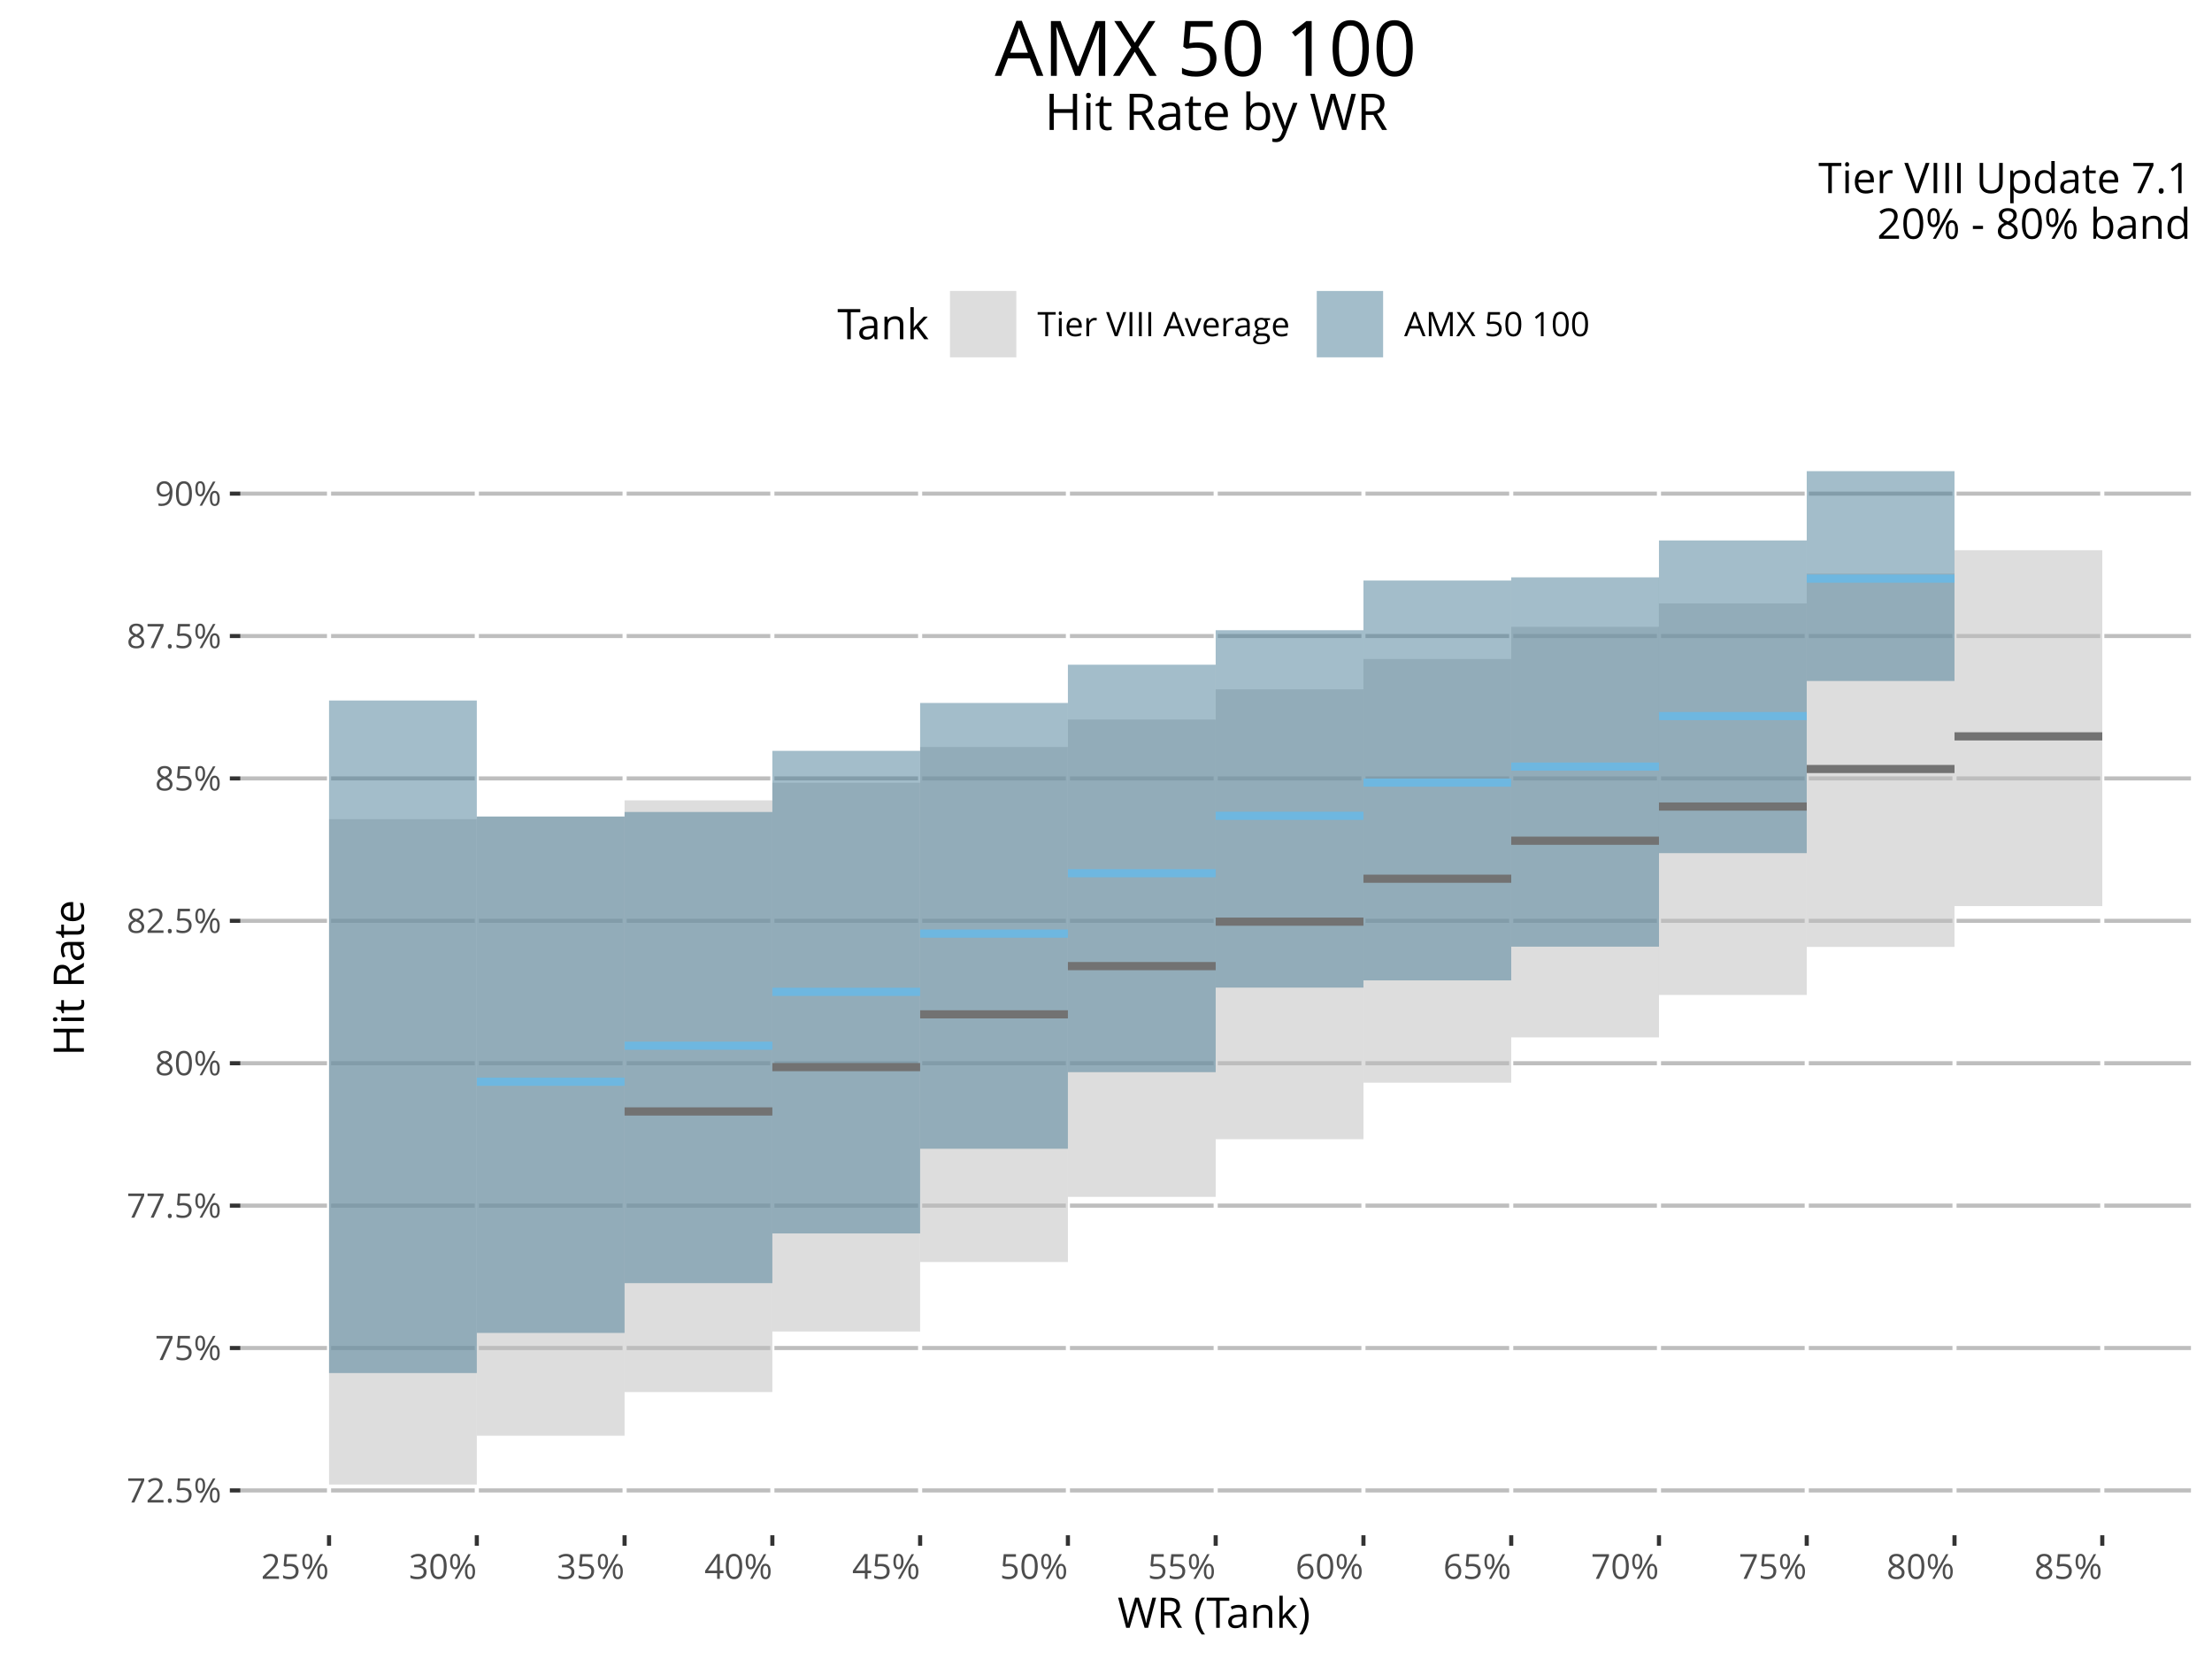
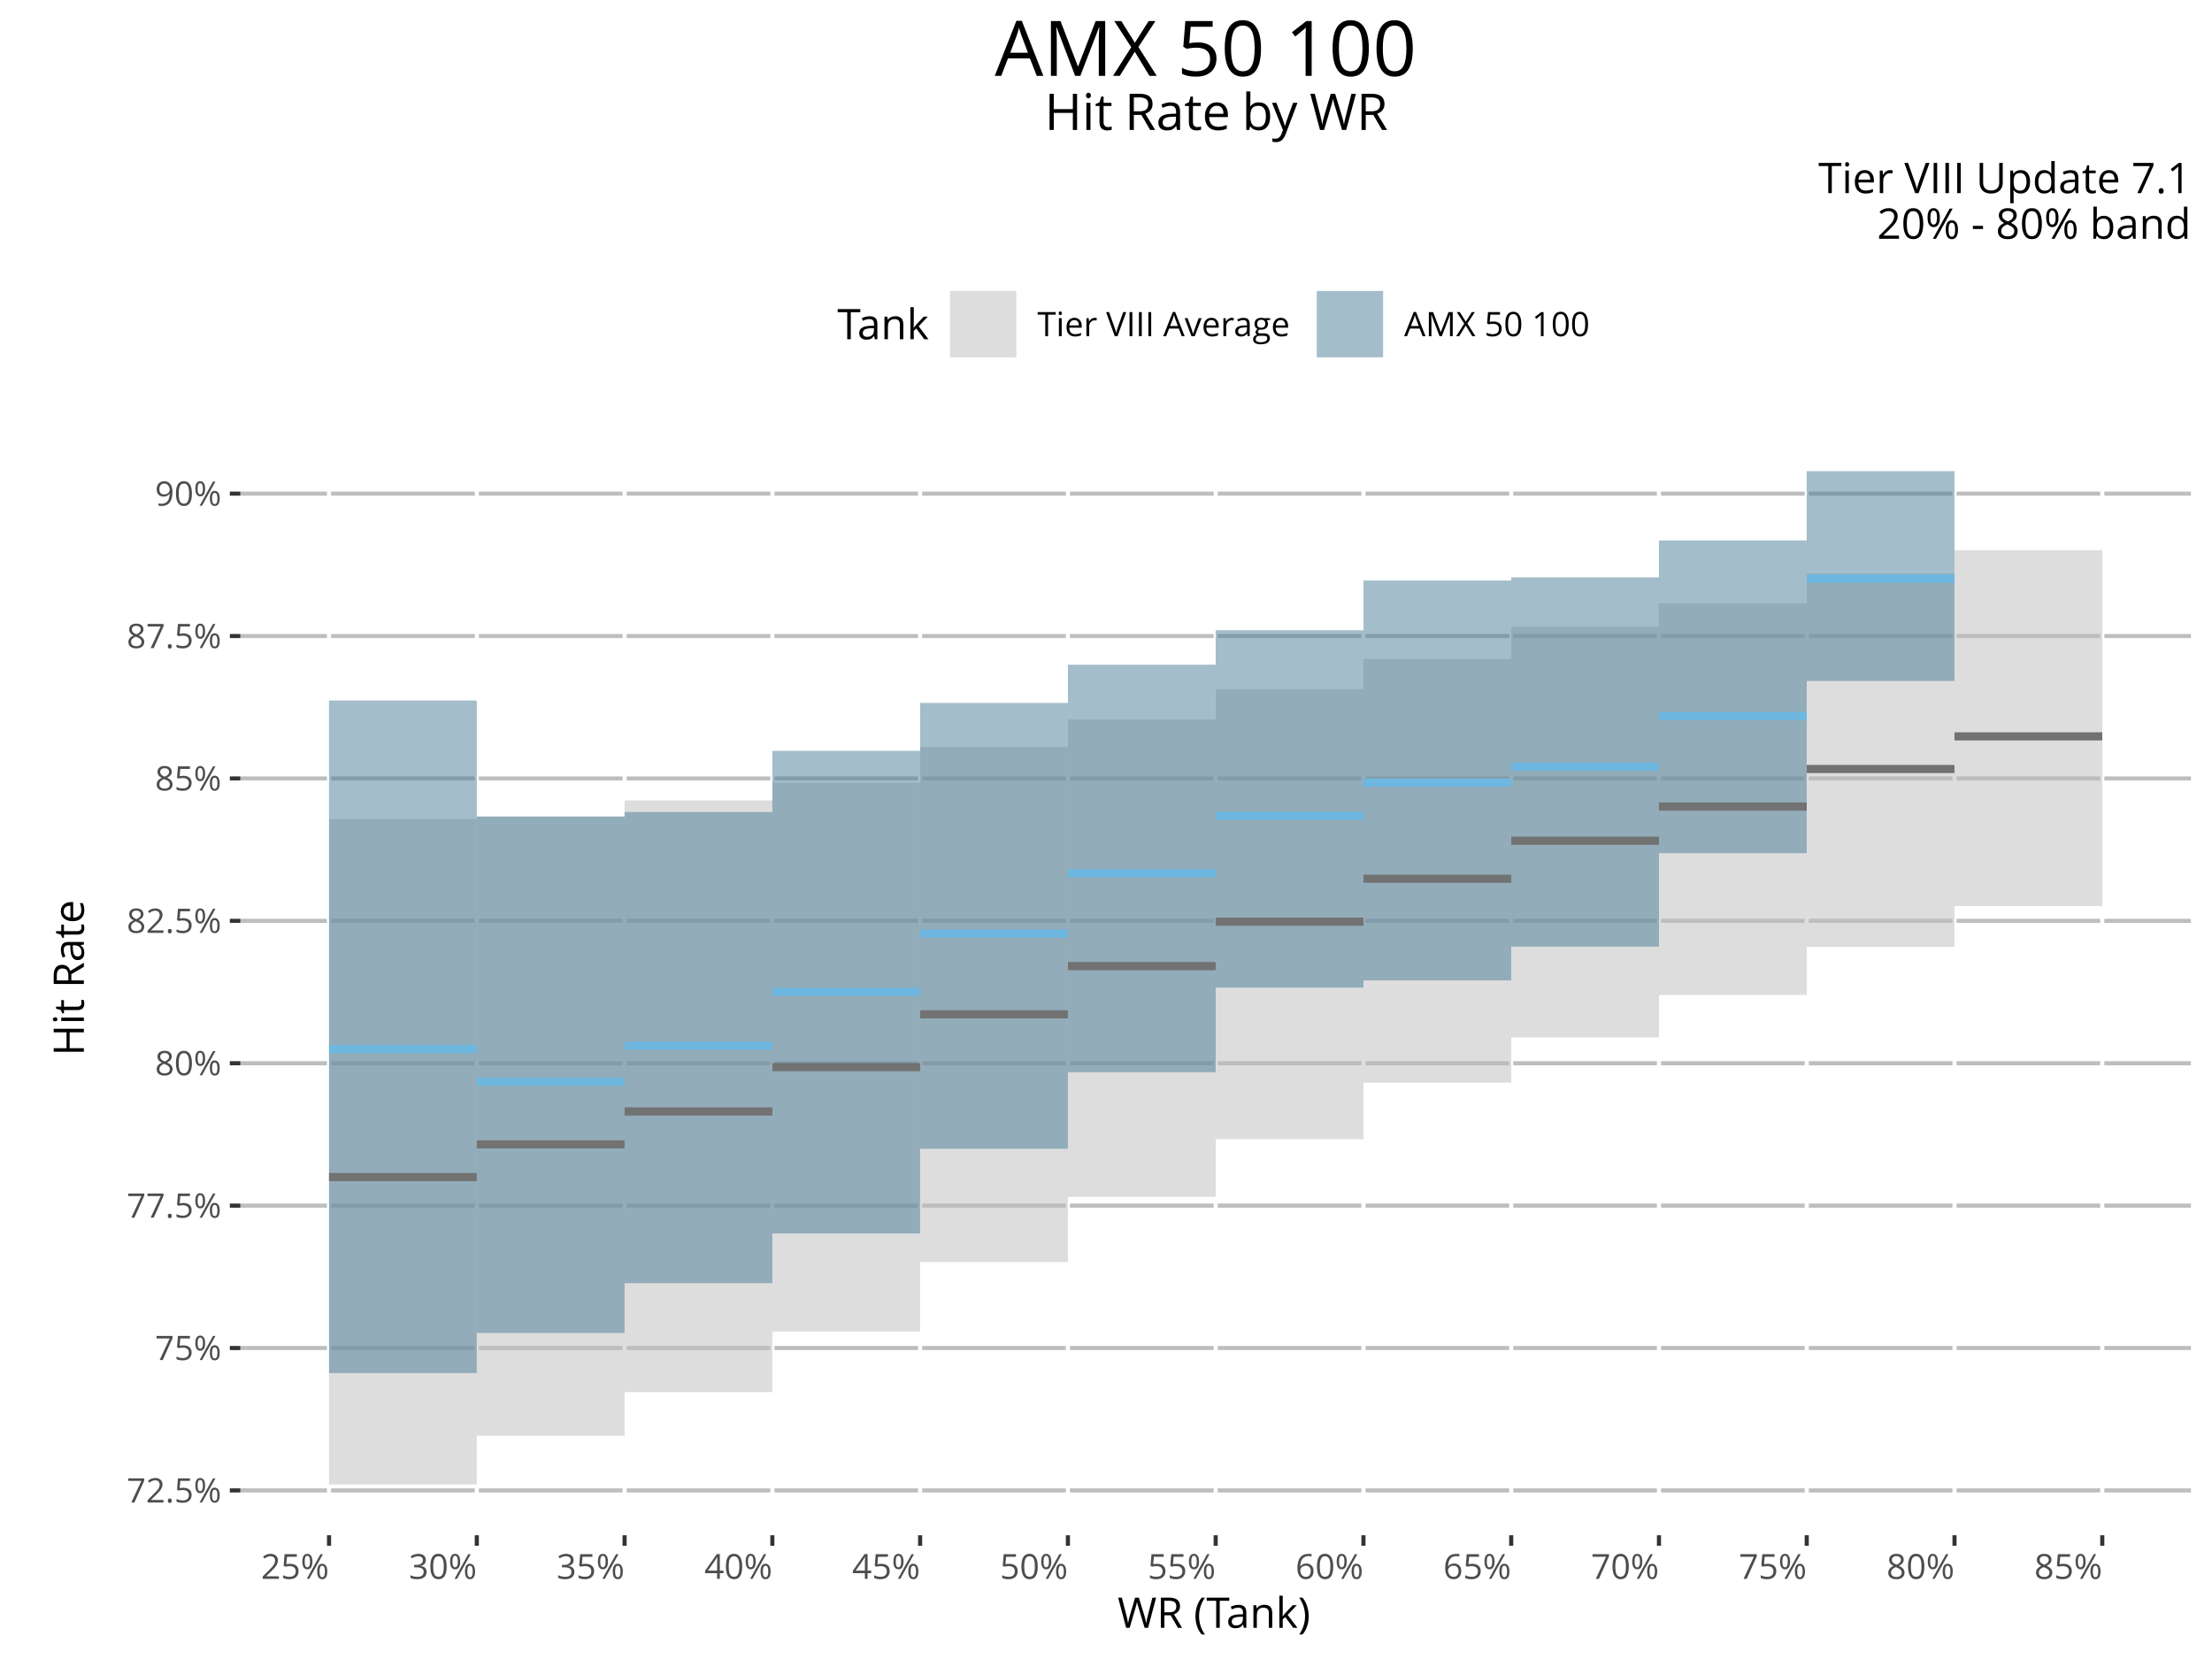
<svg xmlns="http://www.w3.org/2000/svg" viewBox="0 0 576.00 432.00">
  <defs>
    <style type="text/css">
    line, polyline, polygon, path, rect, circle {
      fill: none;
      stroke: #000000;
      stroke-linecap: round;
      stroke-linejoin: round;
      stroke-miterlimit: 10.00;
    }
  </style>
  </defs>
  <rect width="100%" height="100%" style="stroke: none; fill: #FFFFFF;" />
  <rect x="0.00" y="0.00" width="576.00" height="432.00" style="stroke-width: 1.07; stroke: #FFFFFF; fill: #FFFFFF;" />
  <defs>
    <clipPath id="cpNjIuNTl8NTcwLjUyfDM5OS43N3wxMDkuNDk=">
      <rect x="62.59" y="109.49" width="507.93" height="290.28" />
    </clipPath>
  </defs>
  <rect x="62.59" y="109.49" width="507.93" height="290.28" style="stroke-width: 1.07; stroke: none;" clip-path="url(#cpNjIuNTl8NTcwLjUyfDM5OS43N3wxMDkuNDk=)" />
  <polyline points="62.59,369.56 570.52,369.56 " style="stroke-width: 0.53; stroke: #FFFFFF; stroke-linecap: butt;" clip-path="url(#cpNjIuNTl8NTcwLjUyfDM5OS43N3wxMDkuNDk=)" />
  <polyline points="62.59,332.48 570.52,332.48 " style="stroke-width: 0.53; stroke: #FFFFFF; stroke-linecap: butt;" clip-path="url(#cpNjIuNTl8NTcwLjUyfDM5OS43N3wxMDkuNDk=)" />
  <polyline points="62.59,295.40 570.52,295.40 " style="stroke-width: 0.53; stroke: #FFFFFF; stroke-linecap: butt;" clip-path="url(#cpNjIuNTl8NTcwLjUyfDM5OS43N3wxMDkuNDk=)" />
  <polyline points="62.59,258.32 570.52,258.32 " style="stroke-width: 0.53; stroke: #FFFFFF; stroke-linecap: butt;" clip-path="url(#cpNjIuNTl8NTcwLjUyfDM5OS43N3wxMDkuNDk=)" />
  <polyline points="62.59,221.24 570.52,221.24 " style="stroke-width: 0.53; stroke: #FFFFFF; stroke-linecap: butt;" clip-path="url(#cpNjIuNTl8NTcwLjUyfDM5OS43N3wxMDkuNDk=)" />
  <polyline points="62.59,184.16 570.52,184.16 " style="stroke-width: 0.53; stroke: #FFFFFF; stroke-linecap: butt;" clip-path="url(#cpNjIuNTl8NTcwLjUyfDM5OS43N3wxMDkuNDk=)" />
  <polyline points="62.59,147.08 570.52,147.08 " style="stroke-width: 0.53; stroke: #FFFFFF; stroke-linecap: butt;" clip-path="url(#cpNjIuNTl8NTcwLjUyfDM5OS43N3wxMDkuNDk=)" />
  <polyline points="62.59,110.00 570.52,110.00 " style="stroke-width: 0.53; stroke: #FFFFFF; stroke-linecap: butt;" clip-path="url(#cpNjIuNTl8NTcwLjUyfDM5OS43N3wxMDkuNDk=)" />
  <polyline points="66.44,399.77 66.44,109.49 " style="stroke-width: 0.53; stroke: #FFFFFF; stroke-linecap: butt;" clip-path="url(#cpNjIuNTl8NTcwLjUyfDM5OS43N3wxMDkuNDk=)" />
  <polyline points="104.92,399.77 104.92,109.49 " style="stroke-width: 0.53; stroke: #FFFFFF; stroke-linecap: butt;" clip-path="url(#cpNjIuNTl8NTcwLjUyfDM5OS43N3wxMDkuNDk=)" />
  <polyline points="143.40,399.77 143.40,109.49 " style="stroke-width: 0.53; stroke: #FFFFFF; stroke-linecap: butt;" clip-path="url(#cpNjIuNTl8NTcwLjUyfDM5OS43N3wxMDkuNDk=)" />
  <polyline points="181.88,399.77 181.88,109.49 " style="stroke-width: 0.53; stroke: #FFFFFF; stroke-linecap: butt;" clip-path="url(#cpNjIuNTl8NTcwLjUyfDM5OS43N3wxMDkuNDk=)" />
  <polyline points="220.36,399.77 220.36,109.49 " style="stroke-width: 0.53; stroke: #FFFFFF; stroke-linecap: butt;" clip-path="url(#cpNjIuNTl8NTcwLjUyfDM5OS43N3wxMDkuNDk=)" />
  <polyline points="258.84,399.77 258.84,109.49 " style="stroke-width: 0.53; stroke: #FFFFFF; stroke-linecap: butt;" clip-path="url(#cpNjIuNTl8NTcwLjUyfDM5OS43N3wxMDkuNDk=)" />
  <polyline points="297.32,399.77 297.32,109.49 " style="stroke-width: 0.53; stroke: #FFFFFF; stroke-linecap: butt;" clip-path="url(#cpNjIuNTl8NTcwLjUyfDM5OS43N3wxMDkuNDk=)" />
  <polyline points="335.80,399.77 335.80,109.49 " style="stroke-width: 0.53; stroke: #FFFFFF; stroke-linecap: butt;" clip-path="url(#cpNjIuNTl8NTcwLjUyfDM5OS43N3wxMDkuNDk=)" />
  <polyline points="374.28,399.77 374.28,109.49 " style="stroke-width: 0.53; stroke: #FFFFFF; stroke-linecap: butt;" clip-path="url(#cpNjIuNTl8NTcwLjUyfDM5OS43N3wxMDkuNDk=)" />
  <polyline points="412.76,399.77 412.76,109.49 " style="stroke-width: 0.53; stroke: #FFFFFF; stroke-linecap: butt;" clip-path="url(#cpNjIuNTl8NTcwLjUyfDM5OS43N3wxMDkuNDk=)" />
  <polyline points="451.23,399.77 451.23,109.49 " style="stroke-width: 0.53; stroke: #FFFFFF; stroke-linecap: butt;" clip-path="url(#cpNjIuNTl8NTcwLjUyfDM5OS43N3wxMDkuNDk=)" />
  <polyline points="489.71,399.77 489.71,109.49 " style="stroke-width: 0.53; stroke: #FFFFFF; stroke-linecap: butt;" clip-path="url(#cpNjIuNTl8NTcwLjUyfDM5OS43N3wxMDkuNDk=)" />
  <polyline points="528.19,399.77 528.19,109.49 " style="stroke-width: 0.53; stroke: #FFFFFF; stroke-linecap: butt;" clip-path="url(#cpNjIuNTl8NTcwLjUyfDM5OS43N3wxMDkuNDk=)" />
  <polyline points="566.67,399.77 566.67,109.49 " style="stroke-width: 0.53; stroke: #FFFFFF; stroke-linecap: butt;" clip-path="url(#cpNjIuNTl8NTcwLjUyfDM5OS43N3wxMDkuNDk=)" />
  <polyline points="62.59,388.10 570.52,388.10 " style="stroke-width: 1.07; stroke: #BEBEBE; stroke-linecap: butt;" clip-path="url(#cpNjIuNTl8NTcwLjUyfDM5OS43N3wxMDkuNDk=)" />
  <polyline points="62.59,351.02 570.52,351.02 " style="stroke-width: 1.07; stroke: #BEBEBE; stroke-linecap: butt;" clip-path="url(#cpNjIuNTl8NTcwLjUyfDM5OS43N3wxMDkuNDk=)" />
  <polyline points="62.59,313.94 570.52,313.94 " style="stroke-width: 1.07; stroke: #BEBEBE; stroke-linecap: butt;" clip-path="url(#cpNjIuNTl8NTcwLjUyfDM5OS43N3wxMDkuNDk=)" />
  <polyline points="62.59,276.86 570.52,276.86 " style="stroke-width: 1.07; stroke: #BEBEBE; stroke-linecap: butt;" clip-path="url(#cpNjIuNTl8NTcwLjUyfDM5OS43N3wxMDkuNDk=)" />
  <polyline points="62.59,239.78 570.52,239.78 " style="stroke-width: 1.07; stroke: #BEBEBE; stroke-linecap: butt;" clip-path="url(#cpNjIuNTl8NTcwLjUyfDM5OS43N3wxMDkuNDk=)" />
  <polyline points="62.59,202.70 570.52,202.70 " style="stroke-width: 1.07; stroke: #BEBEBE; stroke-linecap: butt;" clip-path="url(#cpNjIuNTl8NTcwLjUyfDM5OS43N3wxMDkuNDk=)" />
  <polyline points="62.59,165.62 570.52,165.62 " style="stroke-width: 1.07; stroke: #BEBEBE; stroke-linecap: butt;" clip-path="url(#cpNjIuNTl8NTcwLjUyfDM5OS43N3wxMDkuNDk=)" />
  <polyline points="62.59,128.54 570.52,128.54 " style="stroke-width: 1.07; stroke: #BEBEBE; stroke-linecap: butt;" clip-path="url(#cpNjIuNTl8NTcwLjUyfDM5OS43N3wxMDkuNDk=)" />
  <polyline points="85.68,399.77 85.68,109.49 " style="stroke-width: 1.07; stroke: #FFFFFF; stroke-linecap: butt;" clip-path="url(#cpNjIuNTl8NTcwLjUyfDM5OS43N3wxMDkuNDk=)" />
  <polyline points="124.16,399.77 124.16,109.49 " style="stroke-width: 1.07; stroke: #FFFFFF; stroke-linecap: butt;" clip-path="url(#cpNjIuNTl8NTcwLjUyfDM5OS43N3wxMDkuNDk=)" />
  <polyline points="162.64,399.77 162.64,109.49 " style="stroke-width: 1.07; stroke: #FFFFFF; stroke-linecap: butt;" clip-path="url(#cpNjIuNTl8NTcwLjUyfDM5OS43N3wxMDkuNDk=)" />
  <polyline points="201.12,399.77 201.12,109.49 " style="stroke-width: 1.07; stroke: #FFFFFF; stroke-linecap: butt;" clip-path="url(#cpNjIuNTl8NTcwLjUyfDM5OS43N3wxMDkuNDk=)" />
  <polyline points="239.60,399.77 239.60,109.49 " style="stroke-width: 1.07; stroke: #FFFFFF; stroke-linecap: butt;" clip-path="url(#cpNjIuNTl8NTcwLjUyfDM5OS43N3wxMDkuNDk=)" />
  <polyline points="278.08,399.77 278.08,109.49 " style="stroke-width: 1.07; stroke: #FFFFFF; stroke-linecap: butt;" clip-path="url(#cpNjIuNTl8NTcwLjUyfDM5OS43N3wxMDkuNDk=)" />
  <polyline points="316.56,399.77 316.56,109.49 " style="stroke-width: 1.07; stroke: #FFFFFF; stroke-linecap: butt;" clip-path="url(#cpNjIuNTl8NTcwLjUyfDM5OS43N3wxMDkuNDk=)" />
  <polyline points="355.04,399.77 355.04,109.49 " style="stroke-width: 1.07; stroke: #FFFFFF; stroke-linecap: butt;" clip-path="url(#cpNjIuNTl8NTcwLjUyfDM5OS43N3wxMDkuNDk=)" />
  <polyline points="393.52,399.77 393.52,109.49 " style="stroke-width: 1.07; stroke: #FFFFFF; stroke-linecap: butt;" clip-path="url(#cpNjIuNTl8NTcwLjUyfDM5OS43N3wxMDkuNDk=)" />
  <polyline points="431.99,399.77 431.99,109.49 " style="stroke-width: 1.07; stroke: #FFFFFF; stroke-linecap: butt;" clip-path="url(#cpNjIuNTl8NTcwLjUyfDM5OS43N3wxMDkuNDk=)" />
  <polyline points="470.47,399.77 470.47,109.49 " style="stroke-width: 1.07; stroke: #FFFFFF; stroke-linecap: butt;" clip-path="url(#cpNjIuNTl8NTcwLjUyfDM5OS43N3wxMDkuNDk=)" />
  <polyline points="508.95,399.77 508.95,109.49 " style="stroke-width: 1.07; stroke: #FFFFFF; stroke-linecap: butt;" clip-path="url(#cpNjIuNTl8NTcwLjUyfDM5OS43N3wxMDkuNDk=)" />
  <polyline points="547.43,399.77 547.43,109.49 " style="stroke-width: 1.07; stroke: #FFFFFF; stroke-linecap: butt;" clip-path="url(#cpNjIuNTl8NTcwLjUyfDM5OS43N3wxMDkuNDk=)" />
  <rect x="85.68" y="213.29" width="38.48" height="173.28" style="stroke-width: 0.00; stroke: none; stroke-linecap: square; stroke-linejoin: miter; fill: #BDBDBD; fill-opacity: 0.50;" clip-path="url(#cpNjIuNTl8NTcwLjUyfDM5OS43N3wxMDkuNDk=)" />
  <rect x="124.16" y="212.66" width="38.48" height="161.20" style="stroke-width: 0.00; stroke: none; stroke-linecap: square; stroke-linejoin: miter; fill: #BDBDBD; fill-opacity: 0.50;" clip-path="url(#cpNjIuNTl8NTcwLjUyfDM5OS43N3wxMDkuNDk=)" />
  <rect x="162.64" y="208.41" width="38.48" height="154.08" style="stroke-width: 0.00; stroke: none; stroke-linecap: square; stroke-linejoin: miter; fill: #BDBDBD; fill-opacity: 0.50;" clip-path="url(#cpNjIuNTl8NTcwLjUyfDM5OS43N3wxMDkuNDk=)" />
  <rect x="201.12" y="203.82" width="38.48" height="142.91" style="stroke-width: 0.00; stroke: none; stroke-linecap: square; stroke-linejoin: miter; fill: #BDBDBD; fill-opacity: 0.50;" clip-path="url(#cpNjIuNTl8NTcwLjUyfDM5OS43N3wxMDkuNDk=)" />
  <rect x="239.60" y="194.51" width="38.48" height="134.12" style="stroke-width: 0.00; stroke: none; stroke-linecap: square; stroke-linejoin: miter; fill: #BDBDBD; fill-opacity: 0.50;" clip-path="url(#cpNjIuNTl8NTcwLjUyfDM5OS43N3wxMDkuNDk=)" />
  <rect x="278.08" y="187.37" width="38.48" height="124.29" style="stroke-width: 0.00; stroke: none; stroke-linecap: square; stroke-linejoin: miter; fill: #BDBDBD; fill-opacity: 0.50;" clip-path="url(#cpNjIuNTl8NTcwLjUyfDM5OS43N3wxMDkuNDk=)" />
  <rect x="316.56" y="179.50" width="38.48" height="117.15" style="stroke-width: 0.00; stroke: none; stroke-linecap: square; stroke-linejoin: miter; fill: #BDBDBD; fill-opacity: 0.50;" clip-path="url(#cpNjIuNTl8NTcwLjUyfDM5OS43N3wxMDkuNDk=)" />
  <rect x="355.04" y="171.60" width="38.48" height="110.33" style="stroke-width: 0.00; stroke: none; stroke-linecap: square; stroke-linejoin: miter; fill: #BDBDBD; fill-opacity: 0.50;" clip-path="url(#cpNjIuNTl8NTcwLjUyfDM5OS43N3wxMDkuNDk=)" />
  <rect x="393.52" y="163.21" width="38.48" height="106.92" style="stroke-width: 0.00; stroke: none; stroke-linecap: square; stroke-linejoin: miter; fill: #BDBDBD; fill-opacity: 0.50;" clip-path="url(#cpNjIuNTl8NTcwLjUyfDM5OS43N3wxMDkuNDk=)" />
  <rect x="431.99" y="157.12" width="38.48" height="101.96" style="stroke-width: 0.00; stroke: none; stroke-linecap: square; stroke-linejoin: miter; fill: #BDBDBD; fill-opacity: 0.50;" clip-path="url(#cpNjIuNTl8NTcwLjUyfDM5OS43N3wxMDkuNDk=)" />
  <rect x="470.47" y="149.36" width="38.48" height="97.21" style="stroke-width: 0.00; stroke: none; stroke-linecap: square; stroke-linejoin: miter; fill: #BDBDBD; fill-opacity: 0.50;" clip-path="url(#cpNjIuNTl8NTcwLjUyfDM5OS43N3wxMDkuNDk=)" />
  <rect x="508.95" y="143.27" width="38.48" height="92.67" style="stroke-width: 0.00; stroke: none; stroke-linecap: square; stroke-linejoin: miter; fill: #BDBDBD; fill-opacity: 0.50;" clip-path="url(#cpNjIuNTl8NTcwLjUyfDM5OS43N3wxMDkuNDk=)" />
  <rect x="85.68" y="182.41" width="38.48" height="175.13" style="stroke-width: 0.00; stroke: none; stroke-linecap: square; stroke-linejoin: miter; fill: #497D97; fill-opacity: 0.50;" clip-path="url(#cpNjIuNTl8NTcwLjUyfDM5OS43N3wxMDkuNDk=)" />
  <rect x="124.16" y="212.61" width="38.48" height="134.48" style="stroke-width: 0.00; stroke: none; stroke-linecap: square; stroke-linejoin: miter; fill: #497D97; fill-opacity: 0.50;" clip-path="url(#cpNjIuNTl8NTcwLjUyfDM5OS43N3wxMDkuNDk=)" />
  <rect x="162.64" y="211.44" width="38.48" height="122.69" style="stroke-width: 0.00; stroke: none; stroke-linecap: square; stroke-linejoin: miter; fill: #497D97; fill-opacity: 0.50;" clip-path="url(#cpNjIuNTl8NTcwLjUyfDM5OS43N3wxMDkuNDk=)" />
  <rect x="201.12" y="195.52" width="38.48" height="125.66" style="stroke-width: 0.00; stroke: none; stroke-linecap: square; stroke-linejoin: miter; fill: #497D97; fill-opacity: 0.50;" clip-path="url(#cpNjIuNTl8NTcwLjUyfDM5OS43N3wxMDkuNDk=)" />
  <rect x="239.60" y="183.05" width="38.48" height="116.08" style="stroke-width: 0.00; stroke: none; stroke-linecap: square; stroke-linejoin: miter; fill: #497D97; fill-opacity: 0.50;" clip-path="url(#cpNjIuNTl8NTcwLjUyfDM5OS43N3wxMDkuNDk=)" />
  <rect x="278.08" y="173.09" width="38.48" height="106.10" style="stroke-width: 0.00; stroke: none; stroke-linecap: square; stroke-linejoin: miter; fill: #497D97; fill-opacity: 0.50;" clip-path="url(#cpNjIuNTl8NTcwLjUyfDM5OS43N3wxMDkuNDk=)" />
  <rect x="316.56" y="164.11" width="38.48" height="93.06" style="stroke-width: 0.00; stroke: none; stroke-linecap: square; stroke-linejoin: miter; fill: #497D97; fill-opacity: 0.50;" clip-path="url(#cpNjIuNTl8NTcwLjUyfDM5OS43N3wxMDkuNDk=)" />
  <rect x="355.04" y="151.17" width="38.48" height="104.12" style="stroke-width: 0.00; stroke: none; stroke-linecap: square; stroke-linejoin: miter; fill: #497D97; fill-opacity: 0.50;" clip-path="url(#cpNjIuNTl8NTcwLjUyfDM5OS43N3wxMDkuNDk=)" />
  <rect x="393.52" y="150.34" width="38.48" height="96.17" style="stroke-width: 0.00; stroke: none; stroke-linecap: square; stroke-linejoin: miter; fill: #497D97; fill-opacity: 0.50;" clip-path="url(#cpNjIuNTl8NTcwLjUyfDM5OS43N3wxMDkuNDk=)" />
  <rect x="431.99" y="140.73" width="38.48" height="81.43" style="stroke-width: 0.00; stroke: none; stroke-linecap: square; stroke-linejoin: miter; fill: #497D97; fill-opacity: 0.50;" clip-path="url(#cpNjIuNTl8NTcwLjUyfDM5OS43N3wxMDkuNDk=)" />
  <rect x="470.47" y="122.69" width="38.48" height="54.64" style="stroke-width: 0.00; stroke: none; stroke-linecap: square; stroke-linejoin: miter; fill: #497D97; fill-opacity: 0.50;" clip-path="url(#cpNjIuNTl8NTcwLjUyfDM5OS43N3wxMDkuNDk=)" />
+   <line x1="85.68" y1="306.51" x2="124.16" y2="306.51" style="stroke-width: 2.13; stroke: #727272; stroke-linecap: butt;" clip-path="url(#cpNjIuNTl8NTcwLjUyfDM5OS43N3wxMDkuNDk=)" />
+   <line x1="124.16" y1="298.00" x2="162.64" y2="298.00" style="stroke-width: 2.13; stroke: #727272; stroke-linecap: butt;" clip-path="url(#cpNjIuNTl8NTcwLjUyfDM5OS43N3wxMDkuNDk=)" />
  <line x1="162.64" y1="289.42" x2="201.12" y2="289.42" style="stroke-width: 2.13; stroke: #727272; stroke-linecap: butt;" clip-path="url(#cpNjIuNTl8NTcwLjUyfDM5OS43N3wxMDkuNDk=)" />
  <line x1="201.12" y1="277.88" x2="239.60" y2="277.88" style="stroke-width: 2.13; stroke: #727272; stroke-linecap: butt;" clip-path="url(#cpNjIuNTl8NTcwLjUyfDM5OS43N3wxMDkuNDk=)" />
  <line x1="239.60" y1="264.13" x2="278.08" y2="264.13" style="stroke-width: 2.13; stroke: #727272; stroke-linecap: butt;" clip-path="url(#cpNjIuNTl8NTcwLjUyfDM5OS43N3wxMDkuNDk=)" />
  <line x1="278.08" y1="251.57" x2="316.56" y2="251.57" style="stroke-width: 2.13; stroke: #727272; stroke-linecap: butt;" clip-path="url(#cpNjIuNTl8NTcwLjUyfDM5OS43N3wxMDkuNDk=)" />
  <line x1="316.56" y1="240.00" x2="355.04" y2="240.00" style="stroke-width: 2.13; stroke: #727272; stroke-linecap: butt;" clip-path="url(#cpNjIuNTl8NTcwLjUyfDM5OS43N3wxMDkuNDk=)" />
  <line x1="355.04" y1="228.82" x2="393.52" y2="228.82" style="stroke-width: 2.13; stroke: #727272; stroke-linecap: butt;" clip-path="url(#cpNjIuNTl8NTcwLjUyfDM5OS43N3wxMDkuNDk=)" />
  <line x1="393.52" y1="218.92" x2="431.99" y2="218.92" style="stroke-width: 2.13; stroke: #727272; stroke-linecap: butt;" clip-path="url(#cpNjIuNTl8NTcwLjUyfDM5OS43N3wxMDkuNDk=)" />
  <line x1="431.99" y1="210.02" x2="470.47" y2="210.02" style="stroke-width: 2.13; stroke: #727272; stroke-linecap: butt;" clip-path="url(#cpNjIuNTl8NTcwLjUyfDM5OS43N3wxMDkuNDk=)" />
  <line x1="470.47" y1="200.25" x2="508.95" y2="200.25" style="stroke-width: 2.13; stroke: #727272; stroke-linecap: butt;" clip-path="url(#cpNjIuNTl8NTcwLjUyfDM5OS43N3wxMDkuNDk=)" />
  <line x1="508.95" y1="191.75" x2="547.43" y2="191.75" style="stroke-width: 2.13; stroke: #727272; stroke-linecap: butt;" clip-path="url(#cpNjIuNTl8NTcwLjUyfDM5OS43N3wxMDkuNDk=)" />
+   <line x1="85.68" y1="273.17" x2="124.16" y2="273.17" style="stroke-width: 2.13; stroke: #6EB7E0; stroke-linecap: butt;" clip-path="url(#cpNjIuNTl8NTcwLjUyfDM5OS43N3wxMDkuNDk=)" />
  <line x1="124.16" y1="281.68" x2="162.64" y2="281.68" style="stroke-width: 2.13; stroke: #6EB7E0; stroke-linecap: butt;" clip-path="url(#cpNjIuNTl8NTcwLjUyfDM5OS43N3wxMDkuNDk=)" />
  <line x1="162.64" y1="272.30" x2="201.12" y2="272.30" style="stroke-width: 2.13; stroke: #6EB7E0; stroke-linecap: butt;" clip-path="url(#cpNjIuNTl8NTcwLjUyfDM5OS43N3wxMDkuNDk=)" />
  <line x1="201.12" y1="258.27" x2="239.60" y2="258.27" style="stroke-width: 2.13; stroke: #6EB7E0; stroke-linecap: butt;" clip-path="url(#cpNjIuNTl8NTcwLjUyfDM5OS43N3wxMDkuNDk=)" />
  <line x1="239.60" y1="243.11" x2="278.08" y2="243.11" style="stroke-width: 2.13; stroke: #6EB7E0; stroke-linecap: butt;" clip-path="url(#cpNjIuNTl8NTcwLjUyfDM5OS43N3wxMDkuNDk=)" />
  <line x1="278.08" y1="227.38" x2="316.56" y2="227.38" style="stroke-width: 2.13; stroke: #6EB7E0; stroke-linecap: butt;" clip-path="url(#cpNjIuNTl8NTcwLjUyfDM5OS43N3wxMDkuNDk=)" />
  <line x1="316.56" y1="212.44" x2="355.04" y2="212.44" style="stroke-width: 2.13; stroke: #6EB7E0; stroke-linecap: butt;" clip-path="url(#cpNjIuNTl8NTcwLjUyfDM5OS43N3wxMDkuNDk=)" />
  <line x1="355.04" y1="203.79" x2="393.52" y2="203.79" style="stroke-width: 2.13; stroke: #6EB7E0; stroke-linecap: butt;" clip-path="url(#cpNjIuNTl8NTcwLjUyfDM5OS43N3wxMDkuNDk=)" />
  <line x1="393.52" y1="199.62" x2="431.99" y2="199.62" style="stroke-width: 2.13; stroke: #6EB7E0; stroke-linecap: butt;" clip-path="url(#cpNjIuNTl8NTcwLjUyfDM5OS43N3wxMDkuNDk=)" />
  <line x1="431.99" y1="186.47" x2="470.47" y2="186.47" style="stroke-width: 2.13; stroke: #6EB7E0; stroke-linecap: butt;" clip-path="url(#cpNjIuNTl8NTcwLjUyfDM5OS43N3wxMDkuNDk=)" />
  <line x1="470.47" y1="150.67" x2="508.95" y2="150.67" style="stroke-width: 2.13; stroke: #6EB7E0; stroke-linecap: butt;" clip-path="url(#cpNjIuNTl8NTcwLjUyfDM5OS43N3wxMDkuNDk=)" />
  <defs>
    <clipPath id="cpMC4wMHw1NzYuMDB8NDMyLjAwfDAuMDA=">
      <rect x="0.00" y="0.00" width="576.00" height="432.00" />
    </clipPath>
  </defs>
  <g clip-path="url(#cpMC4wMHw1NzYuMDB8NDMyLjAwfDAuMDA=)">
    <text x="32.98" y="391.24" style="font-size: 8.80px; fill: #4D4D4D; font-family: Open Sans;" textLength="24.68px" lengthAdjust="spacingAndGlyphs">72.5%</text>
  </g>
  <g clip-path="url(#cpMC4wMHw1NzYuMDB8NDMyLjAwfDAuMDA=)">
    <text x="40.35" y="354.16" style="font-size: 8.80px; fill: #4D4D4D; font-family: Open Sans;" textLength="17.31px" lengthAdjust="spacingAndGlyphs">75%</text>
  </g>
  <g clip-path="url(#cpMC4wMHw1NzYuMDB8NDMyLjAwfDAuMDA=)">
    <text x="32.98" y="317.08" style="font-size: 8.80px; fill: #4D4D4D; font-family: Open Sans;" textLength="24.68px" lengthAdjust="spacingAndGlyphs">77.5%</text>
  </g>
  <g clip-path="url(#cpMC4wMHw1NzYuMDB8NDMyLjAwfDAuMDA=)">
    <text x="40.35" y="280.00" style="font-size: 8.80px; fill: #4D4D4D; font-family: Open Sans;" textLength="17.31px" lengthAdjust="spacingAndGlyphs">80%</text>
  </g>
  <g clip-path="url(#cpMC4wMHw1NzYuMDB8NDMyLjAwfDAuMDA=)">
    <text x="32.98" y="242.92" style="font-size: 8.80px; fill: #4D4D4D; font-family: Open Sans;" textLength="24.68px" lengthAdjust="spacingAndGlyphs">82.5%</text>
  </g>
  <g clip-path="url(#cpMC4wMHw1NzYuMDB8NDMyLjAwfDAuMDA=)">
    <text x="40.35" y="205.84" style="font-size: 8.80px; fill: #4D4D4D; font-family: Open Sans;" textLength="17.31px" lengthAdjust="spacingAndGlyphs">85%</text>
  </g>
  <g clip-path="url(#cpMC4wMHw1NzYuMDB8NDMyLjAwfDAuMDA=)">
    <text x="32.98" y="168.76" style="font-size: 8.80px; fill: #4D4D4D; font-family: Open Sans;" textLength="24.68px" lengthAdjust="spacingAndGlyphs">87.5%</text>
  </g>
  <g clip-path="url(#cpMC4wMHw1NzYuMDB8NDMyLjAwfDAuMDA=)">
    <text x="40.35" y="131.68" style="font-size: 8.80px; fill: #4D4D4D; font-family: Open Sans;" textLength="17.31px" lengthAdjust="spacingAndGlyphs">90%</text>
  </g>
  <polyline points="59.85,388.10 62.59,388.10 " style="stroke-width: 1.07; stroke: #333333; stroke-linecap: butt;" clip-path="url(#cpMC4wMHw1NzYuMDB8NDMyLjAwfDAuMDA=)" />
  <polyline points="59.85,351.02 62.59,351.02 " style="stroke-width: 1.07; stroke: #333333; stroke-linecap: butt;" clip-path="url(#cpMC4wMHw1NzYuMDB8NDMyLjAwfDAuMDA=)" />
  <polyline points="59.85,313.94 62.59,313.94 " style="stroke-width: 1.07; stroke: #333333; stroke-linecap: butt;" clip-path="url(#cpMC4wMHw1NzYuMDB8NDMyLjAwfDAuMDA=)" />
  <polyline points="59.85,276.86 62.59,276.86 " style="stroke-width: 1.07; stroke: #333333; stroke-linecap: butt;" clip-path="url(#cpMC4wMHw1NzYuMDB8NDMyLjAwfDAuMDA=)" />
  <polyline points="59.85,239.78 62.59,239.78 " style="stroke-width: 1.07; stroke: #333333; stroke-linecap: butt;" clip-path="url(#cpMC4wMHw1NzYuMDB8NDMyLjAwfDAuMDA=)" />
  <polyline points="59.85,202.70 62.59,202.70 " style="stroke-width: 1.07; stroke: #333333; stroke-linecap: butt;" clip-path="url(#cpMC4wMHw1NzYuMDB8NDMyLjAwfDAuMDA=)" />
  <polyline points="59.85,165.62 62.59,165.62 " style="stroke-width: 1.07; stroke: #333333; stroke-linecap: butt;" clip-path="url(#cpMC4wMHw1NzYuMDB8NDMyLjAwfDAuMDA=)" />
  <polyline points="59.85,128.54 62.59,128.54 " style="stroke-width: 1.07; stroke: #333333; stroke-linecap: butt;" clip-path="url(#cpMC4wMHw1NzYuMDB8NDMyLjAwfDAuMDA=)" />
  <polyline points="85.68,402.51 85.68,399.77 " style="stroke-width: 1.07; stroke: #333333; stroke-linecap: butt;" clip-path="url(#cpMC4wMHw1NzYuMDB8NDMyLjAwfDAuMDA=)" />
  <polyline points="124.16,402.51 124.16,399.77 " style="stroke-width: 1.07; stroke: #333333; stroke-linecap: butt;" clip-path="url(#cpMC4wMHw1NzYuMDB8NDMyLjAwfDAuMDA=)" />
  <polyline points="162.64,402.51 162.64,399.77 " style="stroke-width: 1.07; stroke: #333333; stroke-linecap: butt;" clip-path="url(#cpMC4wMHw1NzYuMDB8NDMyLjAwfDAuMDA=)" />
  <polyline points="201.12,402.51 201.12,399.77 " style="stroke-width: 1.07; stroke: #333333; stroke-linecap: butt;" clip-path="url(#cpMC4wMHw1NzYuMDB8NDMyLjAwfDAuMDA=)" />
  <polyline points="239.60,402.51 239.60,399.77 " style="stroke-width: 1.07; stroke: #333333; stroke-linecap: butt;" clip-path="url(#cpMC4wMHw1NzYuMDB8NDMyLjAwfDAuMDA=)" />
  <polyline points="278.08,402.51 278.08,399.77 " style="stroke-width: 1.07; stroke: #333333; stroke-linecap: butt;" clip-path="url(#cpMC4wMHw1NzYuMDB8NDMyLjAwfDAuMDA=)" />
  <polyline points="316.56,402.51 316.56,399.77 " style="stroke-width: 1.07; stroke: #333333; stroke-linecap: butt;" clip-path="url(#cpMC4wMHw1NzYuMDB8NDMyLjAwfDAuMDA=)" />
  <polyline points="355.04,402.51 355.04,399.77 " style="stroke-width: 1.07; stroke: #333333; stroke-linecap: butt;" clip-path="url(#cpMC4wMHw1NzYuMDB8NDMyLjAwfDAuMDA=)" />
  <polyline points="393.52,402.51 393.52,399.77 " style="stroke-width: 1.07; stroke: #333333; stroke-linecap: butt;" clip-path="url(#cpMC4wMHw1NzYuMDB8NDMyLjAwfDAuMDA=)" />
  <polyline points="431.99,402.51 431.99,399.77 " style="stroke-width: 1.07; stroke: #333333; stroke-linecap: butt;" clip-path="url(#cpMC4wMHw1NzYuMDB8NDMyLjAwfDAuMDA=)" />
  <polyline points="470.47,402.51 470.47,399.77 " style="stroke-width: 1.07; stroke: #333333; stroke-linecap: butt;" clip-path="url(#cpMC4wMHw1NzYuMDB8NDMyLjAwfDAuMDA=)" />
  <polyline points="508.95,402.51 508.95,399.77 " style="stroke-width: 1.07; stroke: #333333; stroke-linecap: butt;" clip-path="url(#cpMC4wMHw1NzYuMDB8NDMyLjAwfDAuMDA=)" />
  <polyline points="547.43,402.51 547.43,399.77 " style="stroke-width: 1.07; stroke: #333333; stroke-linecap: butt;" clip-path="url(#cpMC4wMHw1NzYuMDB8NDMyLjAwfDAuMDA=)" />
  <g clip-path="url(#cpMC4wMHw1NzYuMDB8NDMyLjAwfDAuMDA=)">
    <text x="67.98" y="411.13" style="font-size: 9.00px; fill: #4D4D4D; font-family: Open Sans;" textLength="17.70px" lengthAdjust="spacingAndGlyphs">25%</text>
  </g>
  <g clip-path="url(#cpMC4wMHw1NzYuMDB8NDMyLjAwfDAuMDA=)">
    <text x="106.46" y="411.13" style="font-size: 9.00px; fill: #4D4D4D; font-family: Open Sans;" textLength="17.70px" lengthAdjust="spacingAndGlyphs">30%</text>
  </g>
  <g clip-path="url(#cpMC4wMHw1NzYuMDB8NDMyLjAwfDAuMDA=)">
    <text x="144.94" y="411.13" style="font-size: 9.00px; fill: #4D4D4D; font-family: Open Sans;" textLength="17.70px" lengthAdjust="spacingAndGlyphs">35%</text>
  </g>
  <g clip-path="url(#cpMC4wMHw1NzYuMDB8NDMyLjAwfDAuMDA=)">
    <text x="183.42" y="411.13" style="font-size: 9.00px; fill: #4D4D4D; font-family: Open Sans;" textLength="17.70px" lengthAdjust="spacingAndGlyphs">40%</text>
  </g>
  <g clip-path="url(#cpMC4wMHw1NzYuMDB8NDMyLjAwfDAuMDA=)">
    <text x="221.90" y="411.13" style="font-size: 9.00px; fill: #4D4D4D; font-family: Open Sans;" textLength="17.70px" lengthAdjust="spacingAndGlyphs">45%</text>
  </g>
  <g clip-path="url(#cpMC4wMHw1NzYuMDB8NDMyLjAwfDAuMDA=)">
    <text x="260.38" y="411.13" style="font-size: 9.00px; fill: #4D4D4D; font-family: Open Sans;" textLength="17.70px" lengthAdjust="spacingAndGlyphs">50%</text>
  </g>
  <g clip-path="url(#cpMC4wMHw1NzYuMDB8NDMyLjAwfDAuMDA=)">
    <text x="298.86" y="411.13" style="font-size: 9.00px; fill: #4D4D4D; font-family: Open Sans;" textLength="17.70px" lengthAdjust="spacingAndGlyphs">55%</text>
  </g>
  <g clip-path="url(#cpMC4wMHw1NzYuMDB8NDMyLjAwfDAuMDA=)">
    <text x="337.33" y="411.13" style="font-size: 9.00px; fill: #4D4D4D; font-family: Open Sans;" textLength="17.70px" lengthAdjust="spacingAndGlyphs">60%</text>
  </g>
  <g clip-path="url(#cpMC4wMHw1NzYuMDB8NDMyLjAwfDAuMDA=)">
    <text x="375.81" y="411.13" style="font-size: 9.00px; fill: #4D4D4D; font-family: Open Sans;" textLength="17.70px" lengthAdjust="spacingAndGlyphs">65%</text>
  </g>
  <g clip-path="url(#cpMC4wMHw1NzYuMDB8NDMyLjAwfDAuMDA=)">
    <text x="414.29" y="411.13" style="font-size: 9.00px; fill: #4D4D4D; font-family: Open Sans;" textLength="17.70px" lengthAdjust="spacingAndGlyphs">70%</text>
  </g>
  <g clip-path="url(#cpMC4wMHw1NzYuMDB8NDMyLjAwfDAuMDA=)">
    <text x="452.77" y="411.13" style="font-size: 9.00px; fill: #4D4D4D; font-family: Open Sans;" textLength="17.70px" lengthAdjust="spacingAndGlyphs">75%</text>
  </g>
  <g clip-path="url(#cpMC4wMHw1NzYuMDB8NDMyLjAwfDAuMDA=)">
    <text x="491.25" y="411.13" style="font-size: 9.00px; fill: #4D4D4D; font-family: Open Sans;" textLength="17.70px" lengthAdjust="spacingAndGlyphs">80%</text>
  </g>
  <g clip-path="url(#cpMC4wMHw1NzYuMDB8NDMyLjAwfDAuMDA=)">
    <text x="529.73" y="411.13" style="font-size: 9.00px; fill: #4D4D4D; font-family: Open Sans;" textLength="17.70px" lengthAdjust="spacingAndGlyphs">85%</text>
  </g>
  <g clip-path="url(#cpMC4wMHw1NzYuMDB8NDMyLjAwfDAuMDA=)">
    <text x="291.02" y="423.88" style="font-size: 11.00px; font-family: Open Sans;" textLength="51.08px" lengthAdjust="spacingAndGlyphs">WR (Tank)</text>
  </g>
  <g clip-path="url(#cpMC4wMHw1NzYuMDB8NDMyLjAwfDAuMDA=)">
    <text transform="translate(21.84,274.94) rotate(-90)" style="font-size: 11.00px; font-family: Open Sans;" textLength="40.61px" lengthAdjust="spacingAndGlyphs">Hit Rate</text>
  </g>
  <rect x="212.56" y="70.29" width="208.00" height="28.24" style="stroke-width: 1.07; stroke: none; fill: #FFFFFF;" clip-path="url(#cpMC4wMHw1NzYuMDB8NDMyLjAwfDAuMDA=)" />
  <g clip-path="url(#cpMC4wMHw1NzYuMDB8NDMyLjAwfDAuMDA=)">
    <text x="218.04" y="88.34" style="font-size: 11.00px; font-family: Open Sans;" textLength="24.73px" lengthAdjust="spacingAndGlyphs">Tank</text>
  </g>
  <rect x="247.37" y="75.77" width="17.28" height="17.28" style="stroke-width: 1.07; stroke: none;" clip-path="url(#cpMC4wMHw1NzYuMDB8NDMyLjAwfDAuMDA=)" />
  <rect x="247.37" y="75.77" width="17.28" height="17.28" style="stroke-width: 0.00; stroke: none; stroke-linecap: square; stroke-linejoin: miter; fill: #BDBDBD; fill-opacity: 0.50;" clip-path="url(#cpMC4wMHw1NzYuMDB8NDMyLjAwfDAuMDA=)" />
  <rect x="342.88" y="75.77" width="17.28" height="17.28" style="stroke-width: 1.07; stroke: none;" clip-path="url(#cpMC4wMHw1NzYuMDB8NDMyLjAwfDAuMDA=)" />
  <rect x="342.88" y="75.77" width="17.28" height="17.28" style="stroke-width: 0.00; stroke: none; stroke-linecap: square; stroke-linejoin: miter; fill: #497D97; fill-opacity: 0.50;" clip-path="url(#cpMC4wMHw1NzYuMDB8NDMyLjAwfDAuMDA=)" />
  <g clip-path="url(#cpMC4wMHw1NzYuMDB8NDMyLjAwfDAuMDA=)">
    <text x="270.12" y="87.55" style="font-size: 8.80px; font-family: Open Sans;" textLength="65.95px" lengthAdjust="spacingAndGlyphs">Tier VIII Average</text>
  </g>
  <g clip-path="url(#cpMC4wMHw1NzYuMDB8NDMyLjAwfDAuMDA=)">
    <text x="365.64" y="87.55" style="font-size: 8.80px; font-family: Open Sans;" textLength="48.32px" lengthAdjust="spacingAndGlyphs">AMX 50 100</text>
  </g>
  <g clip-path="url(#cpMC4wMHw1NzYuMDB8NDMyLjAwfDAuMDA=)">
    <text x="473.50" y="50.29" style="font-size: 11.00px; font-family: Open Sans;" textLength="97.02px" lengthAdjust="spacingAndGlyphs">Tier VIII Update 7.1</text>
  </g>
  <g clip-path="url(#cpMC4wMHw1NzYuMDB8NDMyLjAwfDAuMDA=)">
    <text x="488.79" y="62.17" style="font-size: 11.00px; font-family: Open Sans;" textLength="81.73px" lengthAdjust="spacingAndGlyphs">20% - 80% band</text>
  </g>
  <g clip-path="url(#cpMC4wMHw1NzYuMDB8NDMyLjAwfDAuMDA=)">
    <text x="259.03" y="19.76" style="font-size: 20.00px; font-family: Open Sans;" textLength="42.26px" lengthAdjust="spacingAndGlyphs">AMX</text>
  </g>
  <g clip-path="url(#cpMC4wMHw1NzYuMDB8NDMyLjAwfDAuMDA=)">
    <text x="306.49" y="19.76" style="font-size: 20.00px; font-family: Open Sans;" textLength="22.87px" lengthAdjust="spacingAndGlyphs">50</text>
  </g>
  <g clip-path="url(#cpMC4wMHw1NzYuMDB8NDMyLjAwfDAuMDA=)">
    <text x="334.57" y="19.76" style="font-size: 20.00px; font-family: Open Sans;" textLength="34.31px" lengthAdjust="spacingAndGlyphs">100</text>
  </g>
  <g clip-path="url(#cpMC4wMHw1NzYuMDB8NDMyLjAwfDAuMDA=)">
    <text x="272.01" y="33.84" style="font-size: 13.20px; font-family: Open Sans;" textLength="17.74px" lengthAdjust="spacingAndGlyphs">Hit</text>
  </g>
  <g clip-path="url(#cpMC4wMHw1NzYuMDB8NDMyLjAwfDAuMDA=)">
    <text x="292.86" y="33.84" style="font-size: 13.20px; font-family: Open Sans;" textLength="27.57px" lengthAdjust="spacingAndGlyphs">Rate</text>
  </g>
  <g clip-path="url(#cpMC4wMHw1NzYuMDB8NDMyLjAwfDAuMDA=)">
    <text x="323.39" y="33.84" style="font-size: 13.20px; font-family: Open Sans;" textLength="14.74px" lengthAdjust="spacingAndGlyphs">by</text>
  </g>
  <g clip-path="url(#cpMC4wMHw1NzYuMDB8NDMyLjAwfDAuMDA=)">
    <text x="341.03" y="33.84" style="font-size: 13.20px; font-family: Open Sans;" textLength="20.38px" lengthAdjust="spacingAndGlyphs">WR</text>
  </g>
</svg>
